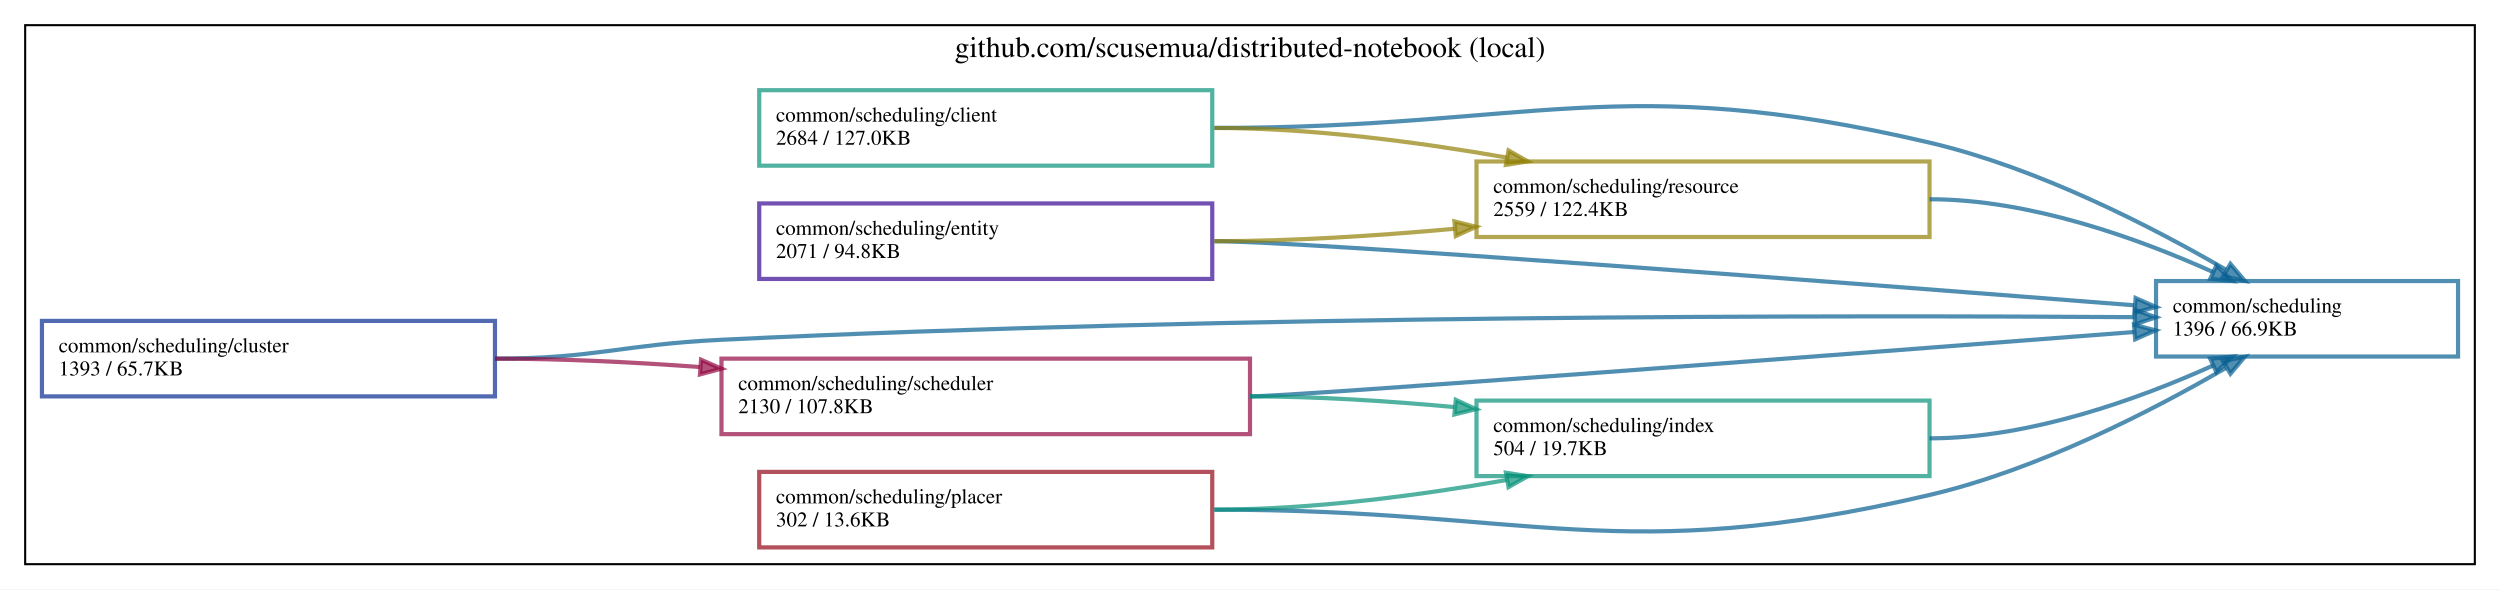
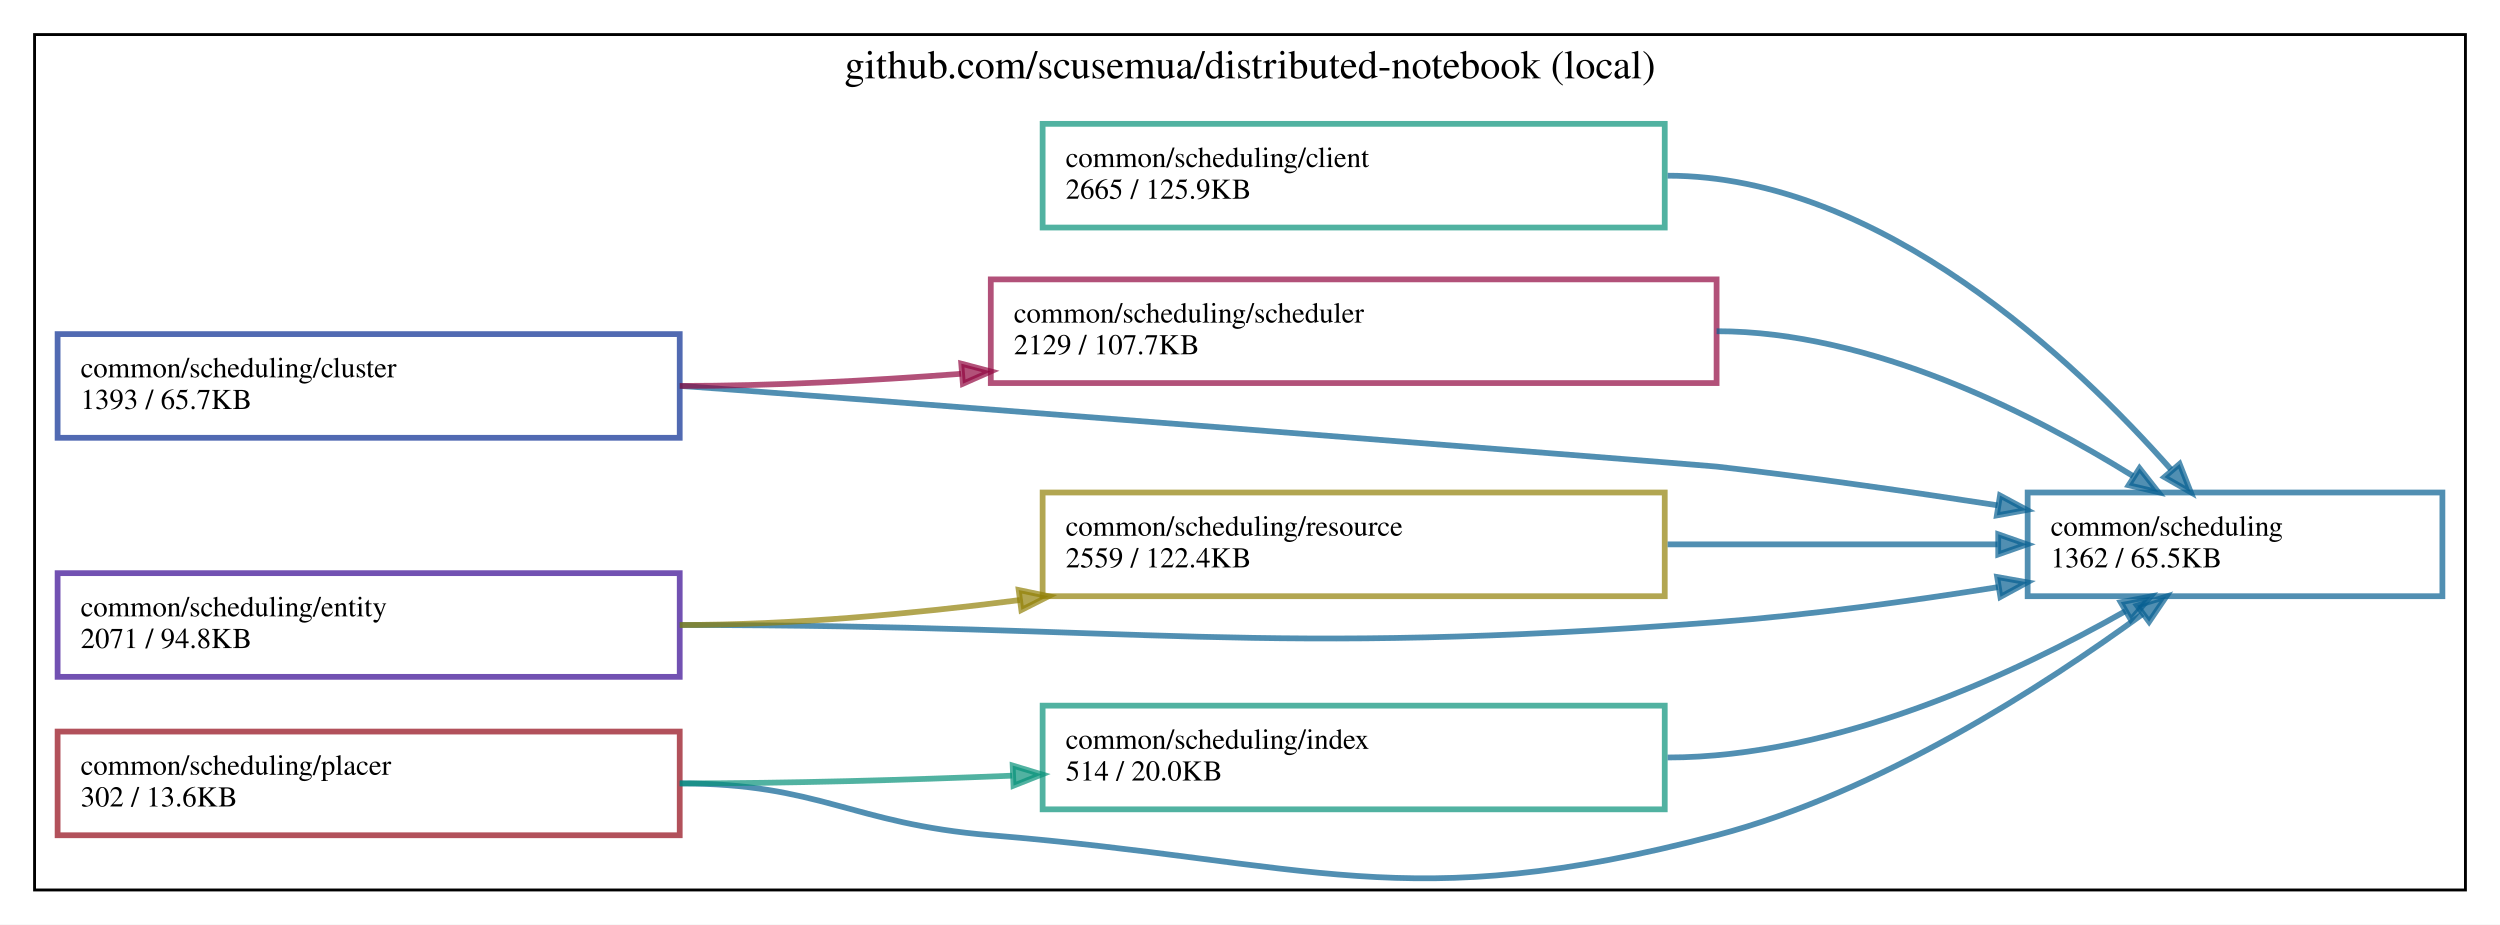
- <svg xmlns="http://www.w3.org/2000/svg" xmlns:xlink="http://www.w3.org/1999/xlink" width="1192pt" height="281pt" viewBox="0.00 0.00 1192.00 281.00">
-   <g id="graph0" class="graph" transform="scale(1 1) rotate(0) translate(4 277)">
-     <polygon fill="white" stroke="transparent" points="-4,4 -4,-277 1188,-277 1188,4 -4,4" />
+ <svg xmlns="http://www.w3.org/2000/svg" xmlns:xlink="http://www.w3.org/1999/xlink" width="868pt" height="321pt" viewBox="0.00 0.00 868.00 321.00">
+   <g id="graph0" class="graph" transform="scale(1 1) rotate(0) translate(4 317)">
+     <polygon fill="white" stroke="transparent" points="-4,4 -4,-317 864,-317 864,4 -4,4" />
    <g id="clust1" class="cluster">
      <g id="a_clust1">
        <a xlink:href="https://pkg.go.dev/github.com/scusemua/distributed-notebook@" xlink:title="github.com/scusemua/distributed-notebook (local)">
-           <polygon fill="none" stroke="black" points="8,-8 8,-265 1176,-265 1176,-8 8,-8" />
-           <text text-anchor="middle" x="592" y="-249.8" font-family="Times,serif" font-size="14.00">github.com/scusemua/distributed-notebook (local)</text>
+           <polygon fill="none" stroke="black" points="8,-8 8,-305 852,-305 852,-8 8,-8" />
+           <text text-anchor="middle" x="430" y="-289.8" font-family="Times,serif" font-size="14.00">github.com/scusemua/distributed-notebook (local)</text>
        </a>
      </g>
    </g>
    <g id="node1" class="node">
      <g id="a_node1">
        <a xlink:href="https://pkg.go.dev/github.com/scusemua/distributed-notebook/common/scheduling" xlink:title="github.com/scusemua/distributed-notebook/common/scheduling" target="_graphviz">
-           <polygon fill="none" stroke="#075f91" stroke-width="2" stroke-opacity="0.698" points="1168,-143 1024,-143 1024,-107 1168,-107 1168,-143" />
-           <text text-anchor="start" x="1032" y="-128" font-family="Times,serif" font-size="10.00">common/scheduling</text>
-           <text text-anchor="start" x="1032" y="-117" font-family="Times,serif" font-size="10.00">1396 / 66.9KB</text>
+           <polygon fill="none" stroke="#075f91" stroke-width="2" stroke-opacity="0.698" points="844,-146 700,-146 700,-110 844,-110 844,-146" />
+           <text text-anchor="start" x="708" y="-131" font-family="Times,serif" font-size="10.00">common/scheduling</text>
+           <text text-anchor="start" x="708" y="-120" font-family="Times,serif" font-size="10.00">1362 / 65.5KB</text>
        </a>
      </g>
    </g>
    <g id="node2" class="node">
      <g id="a_node2">
        <a xlink:href="https://pkg.go.dev/github.com/scusemua/distributed-notebook/common/scheduling/client" xlink:title="github.com/scusemua/distributed-notebook/common/scheduling/client" target="_graphviz">
-           <polygon fill="none" stroke="#079179" stroke-width="2" stroke-opacity="0.698" points="574,-234 358,-234 358,-198 574,-198 574,-234" />
-           <text text-anchor="start" x="366" y="-219" font-family="Times,serif" font-size="10.00">common/scheduling/client</text>
-           <text text-anchor="start" x="366" y="-208" font-family="Times,serif" font-size="10.00">2684 / 127.0KB</text>
+           <polygon fill="none" stroke="#079179" stroke-width="2" stroke-opacity="0.698" points="574,-274 358,-274 358,-238 574,-238 574,-274" />
+           <text text-anchor="start" x="366" y="-259" font-family="Times,serif" font-size="10.00">common/scheduling/client</text>
+           <text text-anchor="start" x="366" y="-248" font-family="Times,serif" font-size="10.00">2665 / 125.9KB</text>
        </a>
      </g>
    </g>
    <g id="edge1" class="edge">
      <g id="a_edge1">
        <a xlink:title="github.com/scusemua/distributed-notebook/common/scheduling/client -&gt; github.com/scusemua/distributed-notebook/common/scheduling">
-           <path fill="none" stroke="#075f91" stroke-width="2" stroke-opacity="0.698" d="M575,-216C726.59,-216 768.39,-243.51 916,-209 967.7,-196.91 1022.28,-168.77 1057.37,-148.38" />
-           <polygon fill="#075f91" fill-opacity="0.698" stroke="#075f91" stroke-width="2" stroke-opacity="0.698" points="1059.46,-151.21 1066.3,-143.12 1055.91,-145.18 1059.46,-151.21" />
+           <path fill="none" stroke="#075f91" stroke-width="2" stroke-opacity="0.698" d="M575,-256C648.87,-256 716.64,-191.48 749.74,-154.05" />
+           <polygon fill="#075f91" fill-opacity="0.698" stroke="#075f91" stroke-width="2" stroke-opacity="0.698" points="752.76,-155.92 756.65,-146.07 747.46,-151.35 752.76,-155.92" />
+         </a>
+       </g>
+     </g>
+     <g id="node3" class="node">
+       <g id="a_node3">
+         <a xlink:href="https://pkg.go.dev/github.com/scusemua/distributed-notebook/common/scheduling/cluster" xlink:title="github.com/scusemua/distributed-notebook/common/scheduling/cluster" target="_graphviz">
+           <polygon fill="none" stroke="#072a91" stroke-width="2" stroke-opacity="0.698" points="232,-201 16,-201 16,-165 232,-165 232,-201" />
+           <text text-anchor="start" x="24" y="-186" font-family="Times,serif" font-size="10.00">common/scheduling/cluster</text>
+           <text text-anchor="start" x="24" y="-175" font-family="Times,serif" font-size="10.00">1393 / 65.7KB</text>
+         </a>
+       </g>
+     </g>
+     <g id="edge2" class="edge">
+       <g id="a_edge2">
+         <a xlink:title="github.com/scusemua/distributed-notebook/common/scheduling/cluster -&gt; github.com/scusemua/distributed-notebook/common/scheduling">
+           <path fill="none" stroke="#075f91" stroke-width="2" stroke-opacity="0.698" d="M232,-183C237.02,-183 587.02,-155.57 592,-155 623.98,-151.35 659.02,-146.3 689.56,-141.55" />
+           <polygon fill="#075f91" fill-opacity="0.698" stroke="#075f91" stroke-width="2" stroke-opacity="0.698" points="690.4,-144.96 699.73,-139.96 689.31,-138.05 690.4,-144.96" />
+         </a>
+       </g>
+     </g>
+     <g id="node8" class="node">
+       <g id="a_node8">
+         <a xlink:href="https://pkg.go.dev/github.com/scusemua/distributed-notebook/common/scheduling/scheduler" xlink:title="github.com/scusemua/distributed-notebook/common/scheduling/scheduler" target="_graphviz">
+           <polygon fill="none" stroke="#91073f" stroke-width="2" stroke-opacity="0.698" points="592,-220 340,-220 340,-184 592,-184 592,-220" />
+           <text text-anchor="start" x="348" y="-205" font-family="Times,serif" font-size="10.00">common/scheduling/scheduler</text>
+           <text text-anchor="start" x="348" y="-194" font-family="Times,serif" font-size="10.00">2129 / 107.7KB</text>
+         </a>
+       </g>
+     </g>
+     <g id="edge3" class="edge">
+       <g id="a_edge3">
+         <a xlink:title="github.com/scusemua/distributed-notebook/common/scheduling/cluster -&gt; github.com/scusemua/distributed-notebook/common/scheduling/scheduler">
+           <path fill="none" stroke="#91073f" stroke-width="2" stroke-opacity="0.698" d="M232,-183C263.68,-183 297.7,-184.77 329.69,-187.22" />
+           <polygon fill="#91073f" fill-opacity="0.698" stroke="#91073f" stroke-width="2" stroke-opacity="0.698" points="329.75,-190.74 340,-188.04 330.31,-183.76 329.75,-190.74" />
+         </a>
+       </g>
+     </g>
+     <g id="node4" class="node">
+       <g id="a_node4">
+         <a xlink:href="https://pkg.go.dev/github.com/scusemua/distributed-notebook/common/scheduling/entity" xlink:title="github.com/scusemua/distributed-notebook/common/scheduling/entity" target="_graphviz">
+           <polygon fill="none" stroke="#360791" stroke-width="2" stroke-opacity="0.698" points="232,-118 16,-118 16,-82 232,-82 232,-118" />
+           <text text-anchor="start" x="24" y="-103" font-family="Times,serif" font-size="10.00">common/scheduling/entity</text>
+           <text text-anchor="start" x="24" y="-92" font-family="Times,serif" font-size="10.00">2071 / 94.8KB</text>
+         </a>
+       </g>
+     </g>
+     <g id="edge4" class="edge">
+       <g id="a_edge4">
+         <a xlink:title="github.com/scusemua/distributed-notebook/common/scheduling/entity -&gt; github.com/scusemua/distributed-notebook/common/scheduling">
+           <path fill="none" stroke="#075f91" stroke-width="2" stroke-opacity="0.698" d="M232,-100C392,-100 432.46,-88.81 592,-101 624.1,-103.45 659.16,-108.26 689.68,-113.15" />
+           <polygon fill="#075f91" fill-opacity="0.698" stroke="#075f91" stroke-width="2" stroke-opacity="0.698" points="689.42,-116.66 699.85,-114.81 690.54,-109.75 689.42,-116.66" />
        </a>
      </g>
    </g>
    <g id="node7" class="node">
      <g id="a_node7">
        <a xlink:href="https://pkg.go.dev/github.com/scusemua/distributed-notebook/common/scheduling/resource" xlink:title="github.com/scusemua/distributed-notebook/common/scheduling/resource" target="_graphviz">
-           <polygon fill="none" stroke="#918007" stroke-width="2" stroke-opacity="0.698" points="916,-200 700,-200 700,-164 916,-164 916,-200" />
-           <text text-anchor="start" x="708" y="-185" font-family="Times,serif" font-size="10.00">common/scheduling/resource</text>
-           <text text-anchor="start" x="708" y="-174" font-family="Times,serif" font-size="10.00">2559 / 122.4KB</text>
-         </a>
-       </g>
-     </g>
-     <g id="edge2" class="edge">
-       <g id="a_edge2">
-         <a xlink:title="github.com/scusemua/distributed-notebook/common/scheduling/client -&gt; github.com/scusemua/distributed-notebook/common/scheduling/resource">
-           <path fill="none" stroke="#918007" stroke-width="2" stroke-opacity="0.698" d="M575,-216C621.26,-216 672.17,-209.3 714.48,-201.85" />
-           <polygon fill="#918007" fill-opacity="0.698" stroke="#918007" stroke-width="2" stroke-opacity="0.698" points="715.26,-205.26 724.48,-200.05 714.02,-198.38 715.26,-205.26" />
-         </a>
-       </g>
-     </g>
-     <g id="node3" class="node">
-       <g id="a_node3">
-         <a xlink:href="https://pkg.go.dev/github.com/scusemua/distributed-notebook/common/scheduling/cluster" xlink:title="github.com/scusemua/distributed-notebook/common/scheduling/cluster" target="_graphviz">
-           <polygon fill="none" stroke="#072a91" stroke-width="2" stroke-opacity="0.698" points="232,-124 16,-124 16,-88 232,-88 232,-124" />
-           <text text-anchor="start" x="24" y="-109" font-family="Times,serif" font-size="10.00">common/scheduling/cluster</text>
-           <text text-anchor="start" x="24" y="-98" font-family="Times,serif" font-size="10.00">1393 / 65.7KB</text>
-         </a>
-       </g>
-     </g>
-     <g id="edge3" class="edge">
-       <g id="a_edge3">
-         <a xlink:title="github.com/scusemua/distributed-notebook/common/scheduling/cluster -&gt; github.com/scusemua/distributed-notebook/common/scheduling">
-           <path fill="none" stroke="#075f91" stroke-width="2" stroke-opacity="0.698" d="M232,-106C280.17,-106 291.89,-112.68 340,-115 585.1,-126.82 875.44,-126.7 1013.81,-125.78" />
-           <polygon fill="#075f91" fill-opacity="0.698" stroke="#075f91" stroke-width="2" stroke-opacity="0.698" points="1013.93,-129.28 1023.91,-125.71 1013.88,-122.28 1013.93,-129.28" />
-         </a>
-       </g>
-     </g>
-     <g id="node8" class="node">
-       <g id="a_node8">
-         <a xlink:href="https://pkg.go.dev/github.com/scusemua/distributed-notebook/common/scheduling/scheduler" xlink:title="github.com/scusemua/distributed-notebook/common/scheduling/scheduler" target="_graphviz">
-           <polygon fill="none" stroke="#91073f" stroke-width="2" stroke-opacity="0.698" points="592,-106 340,-106 340,-70 592,-70 592,-106" />
-           <text text-anchor="start" x="348" y="-91" font-family="Times,serif" font-size="10.00">common/scheduling/scheduler</text>
-           <text text-anchor="start" x="348" y="-80" font-family="Times,serif" font-size="10.00">2130 / 107.8KB</text>
-         </a>
-       </g>
-     </g>
-     <g id="edge4" class="edge">
-       <g id="a_edge4">
-         <a xlink:title="github.com/scusemua/distributed-notebook/common/scheduling/cluster -&gt; github.com/scusemua/distributed-notebook/common/scheduling/scheduler">
-           <path fill="none" stroke="#91073f" stroke-width="2" stroke-opacity="0.698" d="M232,-106C263.67,-106 297.68,-104.33 329.67,-102" />
-           <polygon fill="#91073f" fill-opacity="0.698" stroke="#91073f" stroke-width="2" stroke-opacity="0.698" points="330.27,-105.47 339.98,-101.22 329.75,-98.49 330.27,-105.47" />
-         </a>
-       </g>
-     </g>
-     <g id="node4" class="node">
-       <g id="a_node4">
-         <a xlink:href="https://pkg.go.dev/github.com/scusemua/distributed-notebook/common/scheduling/entity" xlink:title="github.com/scusemua/distributed-notebook/common/scheduling/entity" target="_graphviz">
-           <polygon fill="none" stroke="#360791" stroke-width="2" stroke-opacity="0.698" points="574,-180 358,-180 358,-144 574,-144 574,-180" />
-           <text text-anchor="start" x="366" y="-165" font-family="Times,serif" font-size="10.00">common/scheduling/entity</text>
-           <text text-anchor="start" x="366" y="-154" font-family="Times,serif" font-size="10.00">2071 / 94.8KB</text>
+           <polygon fill="none" stroke="#918007" stroke-width="2" stroke-opacity="0.698" points="574,-146 358,-146 358,-110 574,-110 574,-146" />
+           <text text-anchor="start" x="366" y="-131" font-family="Times,serif" font-size="10.00">common/scheduling/resource</text>
+           <text text-anchor="start" x="366" y="-120" font-family="Times,serif" font-size="10.00">2559 / 122.4KB</text>
        </a>
      </g>
    </g>
    <g id="edge5" class="edge">
      <g id="a_edge5">
-         <a xlink:title="github.com/scusemua/distributed-notebook/common/scheduling/entity -&gt; github.com/scusemua/distributed-notebook/common/scheduling">
-           <path fill="none" stroke="#075f91" stroke-width="2" stroke-opacity="0.698" d="M575,-162C617.56,-162 878.31,-142.02 1013.64,-131.43" />
-           <polygon fill="#075f91" fill-opacity="0.698" stroke="#075f91" stroke-width="2" stroke-opacity="0.698" points="1014.26,-134.89 1023.96,-130.62 1013.71,-127.91 1014.26,-134.89" />
-         </a>
-       </g>
-     </g>
-     <g id="edge6" class="edge">
-       <g id="a_edge6">
        <a xlink:title="github.com/scusemua/distributed-notebook/common/scheduling/entity -&gt; github.com/scusemua/distributed-notebook/common/scheduling/resource">
-           <path fill="none" stroke="#918007" stroke-width="2" stroke-opacity="0.698" d="M575,-162C612.32,-162 652.9,-164.6 689.53,-167.93" />
-           <polygon fill="#918007" fill-opacity="0.698" stroke="#918007" stroke-width="2" stroke-opacity="0.698" points="689.46,-171.44 699.75,-168.88 690.12,-164.47 689.46,-171.44" />
+           <path fill="none" stroke="#918007" stroke-width="2" stroke-opacity="0.698" d="M232,-100C270.62,-100 312.58,-103.84 350.11,-108.67" />
+           <polygon fill="#918007" fill-opacity="0.698" stroke="#918007" stroke-width="2" stroke-opacity="0.698" points="349.69,-112.15 360.06,-109.99 350.61,-105.21 349.69,-112.15" />
        </a>
      </g>
    </g>
    <g id="node5" class="node">
      <g id="a_node5">
        <a xlink:href="https://pkg.go.dev/github.com/scusemua/distributed-notebook/common/scheduling/index" xlink:title="github.com/scusemua/distributed-notebook/common/scheduling/index" target="_graphviz">
-           <polygon fill="none" stroke="#079179" stroke-width="2" stroke-opacity="0.698" points="916,-86 700,-86 700,-50 916,-50 916,-86" />
-           <text text-anchor="start" x="708" y="-71" font-family="Times,serif" font-size="10.00">common/scheduling/index</text>
-           <text text-anchor="start" x="708" y="-60" font-family="Times,serif" font-size="10.00">504 / 19.7KB</text>
+           <polygon fill="none" stroke="#079179" stroke-width="2" stroke-opacity="0.698" points="574,-72 358,-72 358,-36 574,-36 574,-72" />
+           <text text-anchor="start" x="366" y="-57" font-family="Times,serif" font-size="10.00">common/scheduling/index</text>
+           <text text-anchor="start" x="366" y="-46" font-family="Times,serif" font-size="10.00">514 / 20.0KB</text>
        </a>
      </g>
    </g>
-     <g id="edge7" class="edge">
-       <g id="a_edge7">
+     <g id="edge6" class="edge">
+       <g id="a_edge6">
        <a xlink:title="github.com/scusemua/distributed-notebook/common/scheduling/index -&gt; github.com/scusemua/distributed-notebook/common/scheduling">
-           <path fill="none" stroke="#075f91" stroke-width="2" stroke-opacity="0.698" d="M916,-68C963.9,-68 1015.76,-86.76 1051.27,-102.76" />
-           <polygon fill="#075f91" fill-opacity="0.698" stroke="#075f91" stroke-width="2" stroke-opacity="0.698" points="1049.83,-105.95 1060.38,-106.96 1052.77,-99.6 1049.83,-105.95" />
+           <path fill="none" stroke="#075f91" stroke-width="2" stroke-opacity="0.698" d="M575,-54C633.42,-54 695.69,-83.13 733.98,-104.84" />
+           <polygon fill="#075f91" fill-opacity="0.698" stroke="#075f91" stroke-width="2" stroke-opacity="0.698" points="732.31,-107.91 742.71,-109.9 735.82,-101.86 732.31,-107.91" />
        </a>
      </g>
    </g>
    <g id="node6" class="node">
      <g id="a_node6">
        <a xlink:href="https://pkg.go.dev/github.com/scusemua/distributed-notebook/common/scheduling/placer" xlink:title="github.com/scusemua/distributed-notebook/common/scheduling/placer" target="_graphviz">
-           <polygon fill="none" stroke="#910714" stroke-width="2" stroke-opacity="0.698" points="574,-52 358,-52 358,-16 574,-16 574,-52" />
-           <text text-anchor="start" x="366" y="-37" font-family="Times,serif" font-size="10.00">common/scheduling/placer</text>
-           <text text-anchor="start" x="366" y="-26" font-family="Times,serif" font-size="10.00">302 / 13.6KB</text>
+           <polygon fill="none" stroke="#910714" stroke-width="2" stroke-opacity="0.698" points="232,-63 16,-63 16,-27 232,-27 232,-63" />
+           <text text-anchor="start" x="24" y="-48" font-family="Times,serif" font-size="10.00">common/scheduling/placer</text>
+           <text text-anchor="start" x="24" y="-37" font-family="Times,serif" font-size="10.00">302 / 13.6KB</text>
+         </a>
+       </g>
+     </g>
+     <g id="edge7" class="edge">
+       <g id="a_edge7">
+         <a xlink:title="github.com/scusemua/distributed-notebook/common/scheduling/placer -&gt; github.com/scusemua/distributed-notebook/common/scheduling">
+           <path fill="none" stroke="#075f91" stroke-width="2" stroke-opacity="0.698" d="M232,-45C280.66,-45 291.5,-31.01 340,-27 451.62,-17.76 483.67,1.45 592,-27 648.47,-41.83 705.88,-78.97 739.96,-103.84" />
+           <polygon fill="#075f91" fill-opacity="0.698" stroke="#075f91" stroke-width="2" stroke-opacity="0.698" points="737.99,-106.73 748.11,-109.87 742.16,-101.11 737.99,-106.73" />
        </a>
      </g>
    </g>
    <g id="edge8" class="edge">
      <g id="a_edge8">
-         <a xlink:title="github.com/scusemua/distributed-notebook/common/scheduling/placer -&gt; github.com/scusemua/distributed-notebook/common/scheduling">
-           <path fill="none" stroke="#075f91" stroke-width="2" stroke-opacity="0.698" d="M575,-34C726.59,-34 768.39,-6.49 916,-41 967.7,-53.09 1022.28,-81.23 1057.37,-101.62" />
-           <polygon fill="#075f91" fill-opacity="0.698" stroke="#075f91" stroke-width="2" stroke-opacity="0.698" points="1055.91,-104.82 1066.3,-106.88 1059.46,-98.79 1055.91,-104.82" />
+         <a xlink:title="github.com/scusemua/distributed-notebook/common/scheduling/placer -&gt; github.com/scusemua/distributed-notebook/common/scheduling/index">
+           <path fill="none" stroke="#079179" stroke-width="2" stroke-opacity="0.698" d="M232,-45C269.56,-45 310.5,-46.18 347.43,-47.69" />
+           <polygon fill="#079179" fill-opacity="0.698" stroke="#079179" stroke-width="2" stroke-opacity="0.698" points="347.6,-51.2 357.74,-48.12 347.89,-44.21 347.6,-51.2" />
        </a>
      </g>
    </g>
    <g id="edge9" class="edge">
      <g id="a_edge9">
-         <a xlink:title="github.com/scusemua/distributed-notebook/common/scheduling/placer -&gt; github.com/scusemua/distributed-notebook/common/scheduling/index">
-           <path fill="none" stroke="#079179" stroke-width="2" stroke-opacity="0.698" d="M575,-34C621.26,-34 672.17,-40.7 714.48,-48.15" />
-           <polygon fill="#079179" fill-opacity="0.698" stroke="#079179" stroke-width="2" stroke-opacity="0.698" points="714.02,-51.62 724.48,-49.95 715.26,-44.74 714.02,-51.62" />
+         <a xlink:title="github.com/scusemua/distributed-notebook/common/scheduling/resource -&gt; github.com/scusemua/distributed-notebook/common/scheduling">
+           <path fill="none" stroke="#075f91" stroke-width="2" stroke-opacity="0.698" d="M575,-128C612.63,-128 654.32,-128 689.55,-128" />
+           <polygon fill="#075f91" fill-opacity="0.698" stroke="#075f91" stroke-width="2" stroke-opacity="0.698" points="689.78,-131.5 699.78,-128 689.78,-124.5 689.78,-131.5" />
        </a>
      </g>
    </g>
    <g id="edge10" class="edge">
      <g id="a_edge10">
-         <a xlink:title="github.com/scusemua/distributed-notebook/common/scheduling/resource -&gt; github.com/scusemua/distributed-notebook/common/scheduling">
-           <path fill="none" stroke="#075f91" stroke-width="2" stroke-opacity="0.698" d="M916,-182C963.9,-182 1015.76,-163.24 1051.27,-147.24" />
-           <polygon fill="#075f91" fill-opacity="0.698" stroke="#075f91" stroke-width="2" stroke-opacity="0.698" points="1052.77,-150.4 1060.38,-143.04 1049.83,-144.05 1052.77,-150.4" />
-         </a>
-       </g>
-     </g>
-     <g id="edge11" class="edge">
-       <g id="a_edge11">
        <a xlink:title="github.com/scusemua/distributed-notebook/common/scheduling/scheduler -&gt; github.com/scusemua/distributed-notebook/common/scheduling">
-           <path fill="none" stroke="#075f91" stroke-width="2" stroke-opacity="0.698" d="M592,-88C612.68,-88 876.71,-108.15 1013.7,-118.71" />
-           <polygon fill="#075f91" fill-opacity="0.698" stroke="#075f91" stroke-width="2" stroke-opacity="0.698" points="1013.5,-122.2 1023.74,-119.48 1014.04,-115.22 1013.5,-122.2" />
-         </a>
-       </g>
-     </g>
-     <g id="edge12" class="edge">
-       <g id="a_edge12">
-         <a xlink:title="github.com/scusemua/distributed-notebook/common/scheduling/scheduler -&gt; github.com/scusemua/distributed-notebook/common/scheduling/index">
-           <path fill="none" stroke="#079179" stroke-width="2" stroke-opacity="0.698" d="M592,-88C623.71,-88 657.94,-85.82 689.57,-82.89" />
-           <polygon fill="#079179" fill-opacity="0.698" stroke="#079179" stroke-width="2" stroke-opacity="0.698" points="690.11,-86.36 699.73,-81.92 689.45,-79.39 690.11,-86.36" />
+           <path fill="none" stroke="#075f91" stroke-width="2" stroke-opacity="0.698" d="M592,-202C645.56,-202 701.76,-173.36 736.58,-151.71" />
+           <polygon fill="#075f91" fill-opacity="0.698" stroke="#075f91" stroke-width="2" stroke-opacity="0.698" points="738.84,-154.43 745.39,-146.1 735.07,-148.52 738.84,-154.43" />
        </a>
      </g>
    </g>
  </g>
</svg>
